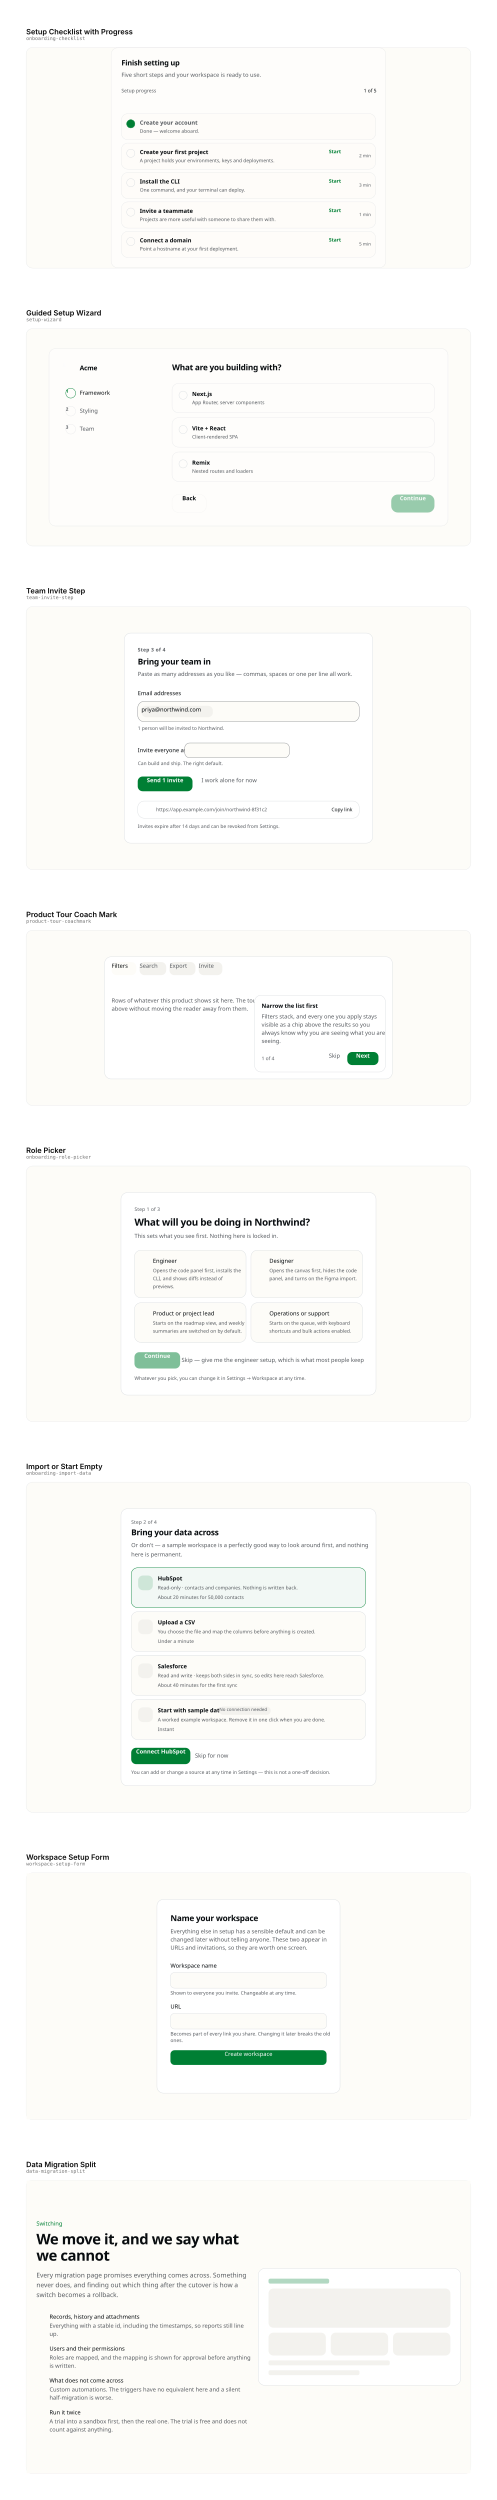
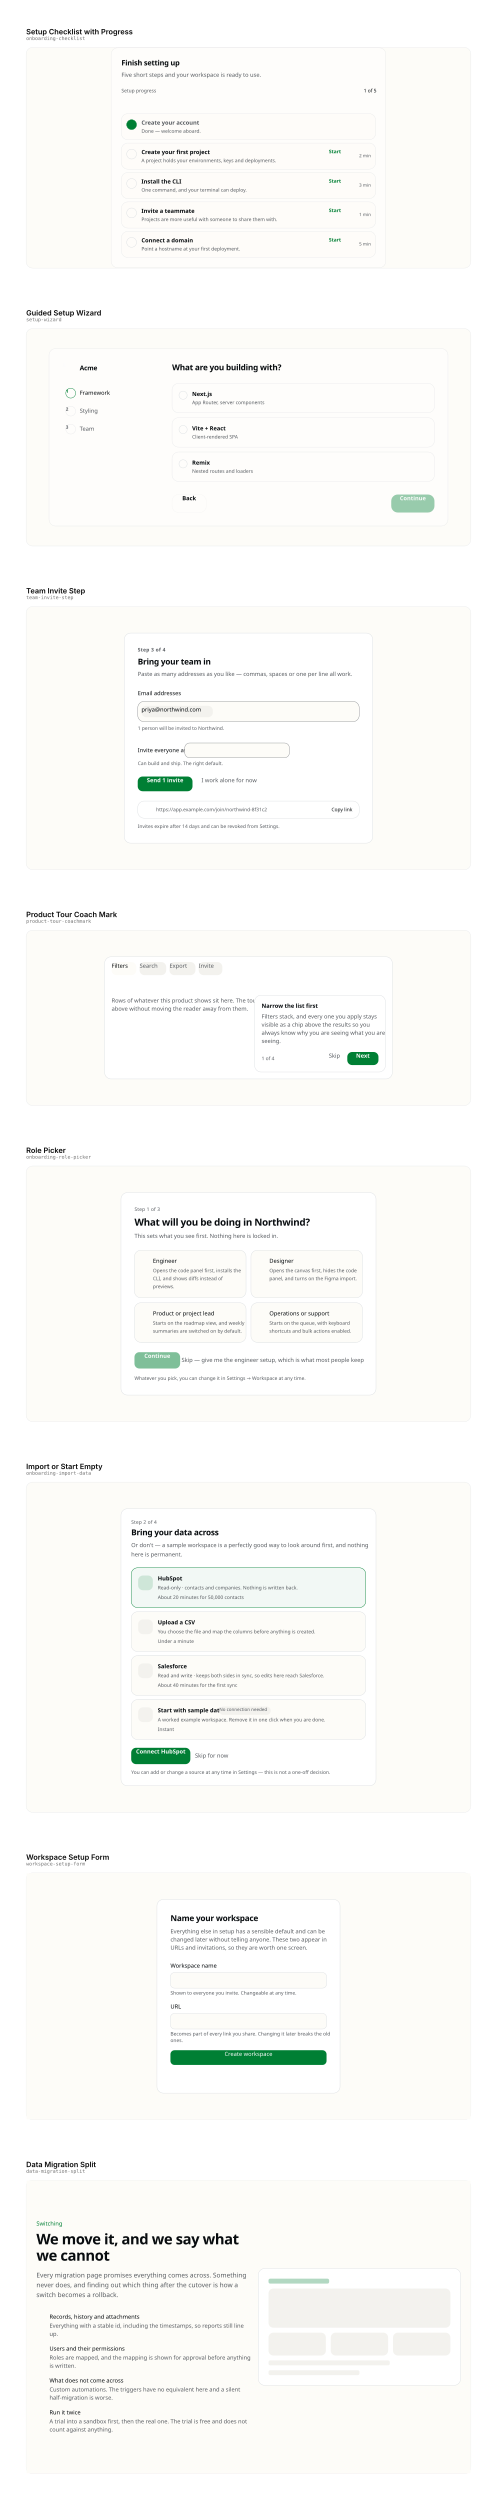
<svg xmlns="http://www.w3.org/2000/svg" width="1216" height="6117" viewBox="0 0 1216 6117" id="Hoverlab — Onboarding">
  <rect id="Background" x="0" y="0" width="1216" height="6117" fill="#ffffff" />
  <text id="Setup Checklist with Progress label" x="64" y="84" font-family="Inter, system-ui, sans-serif" font-size="18" font-weight="600" fill="#0a0a0a">Setup Checklist with Progress</text>
  <text id="onboarding-checklist id" x="64" y="98" font-family="ui-monospace, monospace" font-size="12" fill="#737373">onboarding-checklist</text>
  <g id="Setup Checklist with Progress" transform="translate(64, 116)">
    <rect id="container" x="0" y="0" width="1088" height="540" rx="16" fill="#fdfcf8" stroke="rgba(220, 222, 225, 0.6)" stroke-width="1" />
    <rect id="section" x="208" y="1" width="672" height="538" rx="16" fill="rgba(255, 255, 255, 0.4)" stroke="rgba(220, 222, 225, 0.6)" stroke-width="1" />
    <text id="Finish setting up" x="233" y="44" fill="#080c0f" font-family="ui-sans-serif, system-ui" font-size="18" font-weight="700" letter-spacing="-0.45">Finish setting up</text>
    <text id="Five short steps and your workspace is r…" x="233" y="72" fill="#575b60" font-family="ui-sans-serif, system-ui" font-size="14">Five short steps and your workspace is ready to use.</text>
    <text id="Setup progress" x="233" y="110" fill="#575b60" font-family="ui-sans-serif, system-ui" font-size="12" font-weight="500">Setup progress</text>
    <text id="1 of 5" x="825.8" y="110" fill="#080c0f" font-family="ui-sans-serif, system-ui" font-size="12" font-weight="500">1 of 5</text>
    <rect id="container 2" x="233" y="162" width="622" height="64" rx="16" fill="rgba(253, 252, 248, 0.6)" stroke="rgba(220, 222, 225, 0.6)" stroke-width="1" />
-     <rect id="button" x="246" y="177" width="20" height="20" rx="10" fill="#007f34" stroke="#007f34" stroke-width="1" />
-     <text id="Create your account" x="278" y="189" fill="#575b60" font-family="ui-sans-serif, system-ui" font-size="14" font-weight="600">Create your account</text>
-     <text id="Done — welcome aboard." x="278" y="209" fill="#575b60" font-family="ui-sans-serif, system-ui" font-size="12">Done — welcome aboard.</text>
+     <rect id="button" x="246" y="177" width="24" height="24" rx="12" fill="#007f34" stroke="#007f34" stroke-width="1" />
+     <text id="Create your account" x="282" y="189" fill="#575b60" font-family="ui-sans-serif, system-ui" font-size="14" font-weight="600">Create your account</text>
+     <text id="Done — welcome aboard." x="282" y="209" fill="#575b60" font-family="ui-sans-serif, system-ui" font-size="12">Done — welcome aboard.</text>
    <rect id="container 3" x="233" y="234" width="622" height="64" rx="16" fill="rgba(253, 252, 248, 0.6)" stroke="rgba(220, 222, 225, 0.6)" stroke-width="1" />
-     <rect id="button 2" x="246" y="249" width="20" height="20" rx="10" fill="none" stroke="#dbdee1" stroke-width="1" />
-     <text id="Create your first project" x="278" y="261" fill="#080c0f" font-family="ui-sans-serif, system-ui" font-size="14" font-weight="600">Create your first project</text>
-     <text id="A project holds your environments, keys …" x="278" y="281" fill="#575b60" font-family="ui-sans-serif, system-ui" font-size="12">A project holds your environments, keys and deployments.</text>
+     <rect id="button 2" x="246" y="249" width="24" height="24" rx="12" fill="none" stroke="#dbdee1" stroke-width="1" />
+     <text id="Create your first project" x="282" y="261" fill="#080c0f" font-family="ui-sans-serif, system-ui" font-size="14" font-weight="600">Create your first project</text>
+     <text id="A project holds your environments, keys …" x="282" y="281" fill="#575b60" font-family="ui-sans-serif, system-ui" font-size="12">A project holds your environments, keys and deployments.</text>
    <text id="Start" x="740.75" y="259" fill="#007f34" font-family="ui-sans-serif, system-ui" font-size="12" font-weight="600">Start</text>
    <text id="2 min" x="814.67" y="268.75" fill="#575b60" font-family="ui-sans-serif, system-ui" font-size="11">2 min</text>
    <rect id="container 4" x="233" y="306" width="622" height="64" rx="16" fill="rgba(253, 252, 248, 0.6)" stroke="rgba(220, 222, 225, 0.6)" stroke-width="1" />
-     <rect id="button 3" x="246" y="321" width="20" height="20" rx="10" fill="none" stroke="#dbdee1" stroke-width="1" />
-     <text id="Install the CLI" x="278" y="333" fill="#080c0f" font-family="ui-sans-serif, system-ui" font-size="14" font-weight="600">Install the CLI</text>
-     <text id="One command, and your terminal can deplo…" x="278" y="353" fill="#575b60" font-family="ui-sans-serif, system-ui" font-size="12">One command, and your terminal can deploy.</text>
+     <rect id="button 3" x="246" y="321" width="24" height="24" rx="12" fill="none" stroke="#dbdee1" stroke-width="1" />
+     <text id="Install the CLI" x="282" y="333" fill="#080c0f" font-family="ui-sans-serif, system-ui" font-size="14" font-weight="600">Install the CLI</text>
+     <text id="One command, and your terminal can deplo…" x="282" y="353" fill="#575b60" font-family="ui-sans-serif, system-ui" font-size="12">One command, and your terminal can deploy.</text>
    <text id="Start 2" x="740.75" y="331" fill="#007f34" font-family="ui-sans-serif, system-ui" font-size="12" font-weight="600">Start</text>
    <text id="3 min" x="814.67" y="340.75" fill="#575b60" font-family="ui-sans-serif, system-ui" font-size="11">3 min</text>
    <rect id="container 5" x="233" y="378" width="622" height="64" rx="16" fill="rgba(253, 252, 248, 0.6)" stroke="rgba(220, 222, 225, 0.6)" stroke-width="1" />
-     <rect id="button 4" x="246" y="393" width="20" height="20" rx="10" fill="none" stroke="#dbdee1" stroke-width="1" />
-     <text id="Invite a teammate" x="278" y="405" fill="#080c0f" font-family="ui-sans-serif, system-ui" font-size="14" font-weight="600">Invite a teammate</text>
-     <text id="Projects are more useful with someone to…" x="278" y="425" fill="#575b60" font-family="ui-sans-serif, system-ui" font-size="12">Projects are more useful with someone to share them with.</text>
+     <rect id="button 4" x="246" y="393" width="24" height="24" rx="12" fill="none" stroke="#dbdee1" stroke-width="1" />
+     <text id="Invite a teammate" x="282" y="405" fill="#080c0f" font-family="ui-sans-serif, system-ui" font-size="14" font-weight="600">Invite a teammate</text>
+     <text id="Projects are more useful with someone to…" x="282" y="425" fill="#575b60" font-family="ui-sans-serif, system-ui" font-size="12">Projects are more useful with someone to share them with.</text>
    <text id="Start 3" x="740.75" y="403" fill="#007f34" font-family="ui-sans-serif, system-ui" font-size="12" font-weight="600">Start</text>
    <text id="1 min" x="814.67" y="412.75" fill="#575b60" font-family="ui-sans-serif, system-ui" font-size="11">1 min</text>
    <rect id="container 6" x="233" y="450" width="622" height="64" rx="16" fill="rgba(253, 252, 248, 0.6)" stroke="rgba(220, 222, 225, 0.6)" stroke-width="1" />
-     <rect id="button 5" x="246" y="465" width="20" height="20" rx="10" fill="none" stroke="#dbdee1" stroke-width="1" />
-     <text id="Connect a domain" x="278" y="477" fill="#080c0f" font-family="ui-sans-serif, system-ui" font-size="14" font-weight="600">Connect a domain</text>
-     <text id="Point a hostname at your first deploymen…" x="278" y="497" fill="#575b60" font-family="ui-sans-serif, system-ui" font-size="12">Point a hostname at your first deployment.</text>
+     <rect id="button 5" x="246" y="465" width="24" height="24" rx="12" fill="none" stroke="#dbdee1" stroke-width="1" />
+     <text id="Connect a domain" x="282" y="477" fill="#080c0f" font-family="ui-sans-serif, system-ui" font-size="14" font-weight="600">Connect a domain</text>
+     <text id="Point a hostname at your first deploymen…" x="282" y="497" fill="#575b60" font-family="ui-sans-serif, system-ui" font-size="12">Point a hostname at your first deployment.</text>
    <text id="Start 4" x="740.75" y="475" fill="#007f34" font-family="ui-sans-serif, system-ui" font-size="12" font-weight="600">Start</text>
    <text id="5 min" x="814.67" y="484.75" fill="#575b60" font-family="ui-sans-serif, system-ui" font-size="11">5 min</text>
  </g>
  <text id="Guided Setup Wizard label" x="64" y="772" font-family="Inter, system-ui, sans-serif" font-size="18" font-weight="600" fill="#0a0a0a">Guided Setup Wizard</text>
  <text id="setup-wizard id" x="64" y="786" font-family="ui-monospace, monospace" font-size="12" fill="#737373">setup-wizard</text>
  <g id="Guided Setup Wizard" transform="translate(64, 804)">
    <rect id="container" x="0" y="0" width="1088" height="532" rx="16" fill="#fdfcf8" stroke="rgba(220, 222, 225, 0.6)" stroke-width="1" />
    <rect id="container 2" x="56" y="49" width="976" height="434" rx="16" fill="rgba(255, 255, 255, 0.4)" stroke="rgba(220, 222, 225, 0.6)" stroke-width="1" />
    <text id="A" x="89" y="94" fill="#fcfcfc" font-family="ui-sans-serif, system-ui" font-size="12" font-weight="900">A</text>
    <text id="Acme" x="131" y="102" fill="#080c0f" font-family="ui-sans-serif, system-ui" font-size="16" font-weight="700" letter-spacing="-0.4">Acme</text>
    <rect id="container 3" x="97" y="146" width="24" height="24" rx="12" fill="none" stroke="#007f34" stroke-width="1" />
    <text id="1" x="97" y="157" fill="#007f34" font-family="ui-sans-serif, system-ui" font-size="11" font-weight="700">1</text>
    <text id="Framework" x="131" y="162" fill="#080c0f" font-family="ui-sans-serif, system-ui" font-size="14" font-weight="500">Framework</text>
    <rect id="container 4" x="97" y="190" width="24" height="24" rx="12" fill="none" stroke="rgba(220, 222, 225, 0.6)" stroke-width="1" />
    <text id="2" x="97" y="201" fill="#575b60" font-family="ui-sans-serif, system-ui" font-size="11" font-weight="700">2</text>
    <text id="Styling" x="131" y="206" fill="#575b60" font-family="ui-sans-serif, system-ui" font-size="14" font-weight="500">Styling</text>
    <rect id="container 5" x="97" y="234" width="24" height="24" rx="12" fill="none" stroke="rgba(220, 222, 225, 0.6)" stroke-width="1" />
    <text id="3" x="97" y="245" fill="#575b60" font-family="ui-sans-serif, system-ui" font-size="11" font-weight="700">3</text>
    <text id="Team" x="131" y="250" fill="#575b60" font-family="ui-sans-serif, system-ui" font-size="14" font-weight="500">Team</text>
    <text id="What are you building with?" x="357" y="102" fill="#080c0f" font-family="ui-sans-serif, system-ui" font-size="20" font-weight="700" letter-spacing="-0.5">What are you building with?</text>
    <rect id="container 6" x="357" y="134" width="642" height="72" rx="16" fill="none" stroke="rgba(220, 222, 225, 0.6)" stroke-width="1" />
    <rect id="container 7" x="374" y="153" width="20" height="20" rx="10" fill="none" stroke="#dbdee1" stroke-width="1" />
    <text id="Next.js" x="406" y="165" fill="#080c0f" font-family="ui-sans-serif, system-ui" font-size="14" font-weight="600">Next.js</text>
    <text id="App Router, server components" x="406" y="185" fill="#575b60" font-family="ui-sans-serif, system-ui" font-size="12">App Router, server components</text>
    <rect id="container 8" x="357" y="218" width="642" height="72" rx="16" fill="none" stroke="rgba(220, 222, 225, 0.6)" stroke-width="1" />
    <rect id="container 9" x="374" y="237" width="20" height="20" rx="10" fill="none" stroke="#dbdee1" stroke-width="1" />
    <text id="Vite + React" x="406" y="249" fill="#080c0f" font-family="ui-sans-serif, system-ui" font-size="14" font-weight="600">Vite + React</text>
    <text id="Client-rendered SPA" x="406" y="269" fill="#575b60" font-family="ui-sans-serif, system-ui" font-size="12">Client-rendered SPA</text>
    <rect id="container 10" x="357" y="302" width="642" height="72" rx="16" fill="none" stroke="rgba(220, 222, 225, 0.6)" stroke-width="1" />
    <rect id="container 11" x="374" y="321" width="20" height="20" rx="10" fill="none" stroke="#dbdee1" stroke-width="1" />
    <text id="Remix" x="406" y="333" fill="#080c0f" font-family="ui-sans-serif, system-ui" font-size="14" font-weight="600">Remix</text>
    <text id="Nested routes and loaders" x="406" y="353" fill="#575b60" font-family="ui-sans-serif, system-ui" font-size="12">Nested routes and loaders</text>
    <rect id="button" x="357" y="406" width="83.7" height="44" rx="16" fill="none" stroke="rgba(220, 222, 225, 0.6)" stroke-width="1" opacity="0.4" />
    <text id="Back" x="398.85" y="420" fill="#080c0f" font-family="ui-sans-serif, system-ui" font-size="14" font-weight="600" text-anchor="middle">Back</text>
    <rect id="button 2" x="893.28" y="406" width="105.72" height="44" rx="16" fill="#007f34" opacity="0.4" />
    <text id="Continue" x="946.14" y="420" fill="#fcfcfc" font-family="ui-sans-serif, system-ui" font-size="14" font-weight="600" text-anchor="middle">Continue</text>
  </g>
  <text id="Team Invite Step label" x="64" y="1452" font-family="Inter, system-ui, sans-serif" font-size="18" font-weight="600" fill="#0a0a0a">Team Invite Step</text>
  <text id="team-invite-step id" x="64" y="1466" font-family="ui-monospace, monospace" font-size="12" fill="#737373">team-invite-step</text>
  <g id="Team Invite Step" transform="translate(64, 1484)">
    <rect id="container" x="0" y="0" width="1088" height="644" rx="16" fill="#fdfcf8" stroke="rgba(220, 222, 225, 0.6)" stroke-width="1" />
    <rect id="container 2" x="240" y="65" width="608" height="514" rx="16" fill="#ffffff" stroke="#dbdee1" stroke-width="1" />
    <text id="Step 3 of 4" x="273" y="110" fill="#575b60" font-family="ui-sans-serif, system-ui" font-size="12" font-weight="600" letter-spacing="0.6">Step 3 of 4</text>
    <text id="Bring your team in" x="273" y="142" fill="#080c0f" font-family="ui-sans-serif, system-ui" font-size="20" font-weight="700" letter-spacing="-0.5">Bring your team in</text>
    <text id="Paste as many addresses as you like — co…" x="273" y="170" fill="#575b60" font-family="ui-sans-serif, system-ui" font-size="14">Paste as many addresses as you like — commas, spaces or one per line all work.</text>
    <text id="Email addresses" x="273" y="217" fill="#080c0f" font-family="ui-sans-serif, system-ui" font-size="14" font-weight="500">Email addresses</text>
    <rect id="container 3" x="273" y="232" width="542" height="50" rx="16" fill="#fdfcf8" stroke="#8d8f92" stroke-width="1" />
    <rect id="container 4" x="282" y="243" width="174.86" height="28" rx="12" fill="#f3f2ee" />
    <text id="priya@northwind.com" x="282" y="257" fill="#080c0f" font-family="ui-sans-serif, system-ui" font-size="14">priya@northwind.com</text>
    <text id="1 person will be invited to Northwind." x="273" y="302" fill="#575b60" font-family="ui-sans-serif, system-ui" font-size="12">1 person will be invited to Northwind.</text>
    <text id="Invite everyone as" x="273" y="356.5" fill="#080c0f" font-family="ui-sans-serif, system-ui" font-size="14" font-weight="500">Invite everyone as</text>
    <rect id="field" x="388.06" y="334" width="256" height="36" rx="12" fill="#fdfcf8" stroke="#8d8f92" stroke-width="1" />
    <text id="Can build and ship. The right default." x="273" y="388" fill="#575b60" font-family="ui-sans-serif, system-ui" font-size="12">Can build and ship. The right default.</text>
    <rect id="button" x="273" y="416" width="134" height="36" rx="12" fill="#007f34" />
    <text id="Send 1 invite" x="340" y="430" fill="#fcfcfc" font-family="ui-sans-serif, system-ui" font-size="14" font-weight="600" text-anchor="middle">Send 1 invite</text>
    <text id="I work alone for now" x="496.66" y="430" fill="#575b60" font-family="ui-sans-serif, system-ui" font-size="14" font-weight="500" text-anchor="middle">I work alone for now</text>
    <rect id="container 5" x="273" y="476" width="542" height="42" rx="16" fill="none" stroke="#dbdee1" stroke-width="1" />
    <text id="https://app.example.com/join/northwind-8…" x="318" y="501" fill="#575b60" font-family="&quot;JetBrains Mono&quot;, &quot;JetBrains Mono Fallback&quot;" font-size="12">https://app.example.com/join/northwind-8f31c2</text>
    <text id="Copy link" x="772.59" y="501" fill="#080c0f" font-family="ui-sans-serif, system-ui" font-size="12" font-weight="500" text-anchor="middle">Copy link</text>
    <text id="Invites expire after 14 days and can be …" x="273" y="542" fill="#575b60" font-family="ui-sans-serif, system-ui" font-size="12">Invites expire after 14 days and can be revoked from Settings.</text>
  </g>
  <text id="Product Tour Coach Mark label" x="64" y="2244" font-family="Inter, system-ui, sans-serif" font-size="18" font-weight="600" fill="#0a0a0a">Product Tour Coach Mark</text>
  <text id="product-tour-coachmark id" x="64" y="2258" font-family="ui-monospace, monospace" font-size="12" fill="#737373">product-tour-coachmark</text>
  <g id="Product Tour Coach Mark" transform="translate(64, 2276)">
    <rect id="container" x="0" y="0" width="1088" height="429" rx="16" fill="#fdfcf8" stroke="rgba(220, 222, 225, 0.6)" stroke-width="1" />
    <rect id="container 2" x="192" y="65" width="704" height="299" rx="16" fill="#ffffff" stroke="#dbdee1" stroke-width="1" />
    <rect id="container 3" x="209" y="78" width="60.5" height="32" rx="12" fill="#fdfcf8" />
    <text id="Filters" x="209" y="92" fill="#080c0f" font-family="ui-sans-serif, system-ui" font-size="14">Filters</text>
    <rect id="container 4" x="277.5" y="78" width="65.14" height="32" rx="12" fill="#f3f2ee" />
    <text id="Search" x="277.5" y="92" fill="#575b60" font-family="ui-sans-serif, system-ui" font-size="14">Search</text>
    <rect id="container 5" x="350.64" y="78" width="63.56" height="32" rx="12" fill="#f3f2ee" />
    <text id="Export" x="350.64" y="92" fill="#575b60" font-family="ui-sans-serif, system-ui" font-size="14">Export</text>
    <rect id="container 6" x="422.2" y="78" width="57.81" height="32" rx="12" fill="#f3f2ee" />
    <text id="Invite" x="422.2" y="92" fill="#575b60" font-family="ui-sans-serif, system-ui" font-size="14">Invite</text>
    <text id="Rows of whatever this product shows sit …" x="209" y="177" fill="#575b60" font-family="ui-sans-serif, system-ui" font-size="14">Rows of whatever this product shows sit here. The tour points at the controls</text>
    <text id="above without moving the reader away fro…" x="209" y="197" fill="#575b60" font-family="ui-sans-serif, system-ui" font-size="14">above without moving the reader away from them.</text>
    <rect id="dialog" x="559" y="159" width="320" height="188" rx="16" fill="#ffffff" stroke="#dbdee1" stroke-width="1" />
    <text id="Narrow the list first" x="576" y="190" fill="#080c0f" font-family="ui-sans-serif, system-ui" font-size="14" font-weight="600">Narrow the list first</text>
    <text id="Filters stack, and every one you apply s…" x="576" y="216" fill="#575b60" font-family="ui-sans-serif, system-ui" font-size="14">Filters stack, and every one you apply stays</text>
    <text id="visible as a chip above the results so y…" x="576" y="236" fill="#575b60" font-family="ui-sans-serif, system-ui" font-size="14">visible as a chip above the results so you</text>
    <text id="always know why you are seeing what you …" x="576" y="256" fill="#575b60" font-family="ui-sans-serif, system-ui" font-size="14">always know why you are seeing what you are</text>
    <text id="seeing." x="576" y="276" fill="#575b60" font-family="ui-sans-serif, system-ui" font-size="14">seeing.</text>
    <text id="1 of 4" x="576" y="318" fill="#575b60" font-family="ui-sans-serif, system-ui" font-size="12">1 of 4</text>
    <text id="Skip" x="754.21" y="312" fill="#575b60" font-family="ui-sans-serif, system-ui" font-size="14" font-weight="500" text-anchor="middle">Skip</text>
    <rect id="button" x="785.75" y="298" width="76.25" height="32" rx="12" fill="#007f34" />
    <text id="Next" x="823.88" y="312" fill="#fcfcfc" font-family="ui-sans-serif, system-ui" font-size="14" font-weight="600" text-anchor="middle">Next</text>
  </g>
  <text id="Role Picker label" x="64" y="2821" font-family="Inter, system-ui, sans-serif" font-size="18" font-weight="600" fill="#0a0a0a">Role Picker</text>
  <text id="onboarding-role-picker id" x="64" y="2835" font-family="ui-monospace, monospace" font-size="12" fill="#737373">onboarding-role-picker</text>
  <g id="Role Picker" transform="translate(64, 2853)">
    <rect id="container" x="0" y="0" width="1088" height="625.5" rx="16" fill="#fdfcf8" stroke="rgba(220, 222, 225, 0.6)" stroke-width="1" />
    <rect id="container 2" x="232" y="65" width="624" height="495.5" rx="16" fill="#ffffff" stroke="#dbdee1" stroke-width="1" />
    <text id="Step 1 of 3" x="265" y="110" fill="#575b60" font-family="ui-sans-serif, system-ui" font-size="12" font-weight="500" letter-spacing="0.3">Step 1 of 3</text>
    <text id="What will you be doing in Northwind?" x="265" y="146" fill="#080c0f" font-family="ui-sans-serif, system-ui" font-size="24" font-weight="600" letter-spacing="-0.6">What will you be doing in Northwind?</text>
    <text id="This sets what you see first. Nothing he…" x="265" y="176" fill="#575b60" font-family="ui-sans-serif, system-ui" font-size="14">This sets what you see first. Nothing here is locked in.</text>
    <rect id="container 3" x="265" y="206" width="273" height="116.5" rx="16" fill="#fdfcf8" stroke="#dbdee1" stroke-width="1" />
    <text id="Engineer" x="310" y="237" fill="#080c0f" font-family="ui-sans-serif, system-ui" font-size="14" font-weight="500">Engineer</text>
    <text id="Opens the code panel first, installs the" x="310" y="260" fill="#575b60" font-family="ui-sans-serif, system-ui" font-size="12">Opens the code panel first, installs the</text>
    <text id="CLI, and shows diffs instead of" x="310" y="279.5" fill="#575b60" font-family="ui-sans-serif, system-ui" font-size="12">CLI, and shows diffs instead of</text>
    <text id="previews." x="310" y="299" fill="#575b60" font-family="ui-sans-serif, system-ui" font-size="12">previews.</text>
    <rect id="container 4" x="550" y="206" width="273" height="116.5" rx="16" fill="#fdfcf8" stroke="#dbdee1" stroke-width="1" />
    <text id="Designer" x="595" y="237" fill="#080c0f" font-family="ui-sans-serif, system-ui" font-size="14" font-weight="500">Designer</text>
    <text id="Opens the canvas first, hides the code" x="595" y="260" fill="#575b60" font-family="ui-sans-serif, system-ui" font-size="12">Opens the canvas first, hides the code</text>
    <text id="panel, and turns on the Figma import." x="595" y="279.5" fill="#575b60" font-family="ui-sans-serif, system-ui" font-size="12">panel, and turns on the Figma import.</text>
    <rect id="container 5" x="265" y="334.5" width="273" height="97" rx="16" fill="#fdfcf8" stroke="#dbdee1" stroke-width="1" />
    <text id="Product or project lead" x="310" y="365.5" fill="#080c0f" font-family="ui-sans-serif, system-ui" font-size="14" font-weight="500">Product or project lead</text>
    <text id="Starts on the roadmap view, and weekly" x="310" y="388.5" fill="#575b60" font-family="ui-sans-serif, system-ui" font-size="12">Starts on the roadmap view, and weekly</text>
    <text id="summaries are switched on by default." x="310" y="408" fill="#575b60" font-family="ui-sans-serif, system-ui" font-size="12">summaries are switched on by default.</text>
    <rect id="container 6" x="550" y="334.5" width="273" height="97" rx="16" fill="#fdfcf8" stroke="#dbdee1" stroke-width="1" />
    <text id="Operations or support" x="595" y="365.5" fill="#080c0f" font-family="ui-sans-serif, system-ui" font-size="14" font-weight="500">Operations or support</text>
    <text id="Starts on the queue, with keyboard" x="595" y="388.5" fill="#575b60" font-family="ui-sans-serif, system-ui" font-size="12">Starts on the queue, with keyboard</text>
    <text id="shortcuts and bulk actions enabled." x="595" y="408" fill="#575b60" font-family="ui-sans-serif, system-ui" font-size="12">shortcuts and bulk actions enabled.</text>
    <rect id="button" x="265" y="455.5" width="111.72" height="40" rx="12" fill="#007f34" opacity="0.5" />
    <text id="Continue" x="320.86" y="469.5" fill="#fcfcfc" font-family="ui-sans-serif, system-ui" font-size="14" font-weight="600" text-anchor="middle">Continue</text>
    <text id="Skip — give me the engineer setup, which…" x="603.28" y="479.5" fill="#575b60" font-family="ui-sans-serif, system-ui" font-size="14" text-anchor="middle">Skip — give me the engineer setup, which is what most people keep</text>
    <text id="Whatever you pick, you can change it in …" x="265" y="523.5" fill="#575b60" font-family="ui-sans-serif, system-ui" font-size="12">Whatever you pick, you can change it in Settings → Workspace at any time.</text>
  </g>
  <text id="Import or Start Empty label" x="64" y="3594.5" font-family="Inter, system-ui, sans-serif" font-size="18" font-weight="600" fill="#0a0a0a">Import or Start Empty</text>
  <text id="onboarding-import-data id" x="64" y="3608.5" font-family="ui-monospace, monospace" font-size="12" fill="#737373">onboarding-import-data</text>
  <g id="Import or Start Empty" transform="translate(64, 3626.5)">
    <rect id="container" x="0" y="0" width="1088" height="808" rx="16" fill="#fdfcf8" stroke="rgba(220, 222, 225, 0.6)" stroke-width="1" />
    <rect id="container 2" x="232" y="65" width="624" height="678" rx="16" fill="#ffffff" stroke="#dbdee1" stroke-width="1" />
    <text id="Step 2 of 4" x="257" y="102" fill="#575b60" font-family="ui-sans-serif, system-ui" font-size="12" font-weight="500" letter-spacing="0.3">Step 2 of 4</text>
    <text id="Bring your data across" x="257" y="130" fill="#080c0f" font-family="ui-sans-serif, system-ui" font-size="20" font-weight="600" letter-spacing="-0.5">Bring your data across</text>
    <text id="Or don't — a sample workspace is a perfe…" x="257" y="159" fill="#575b60" font-family="ui-sans-serif, system-ui" font-size="14">Or don't — a sample workspace is a perfectly good way to look around first, and nothing</text>
    <text id="here is permanent." x="257" y="181.75" fill="#575b60" font-family="ui-sans-serif, system-ui" font-size="14">here is permanent.</text>
    <rect id="radio" x="257" y="209.5" width="574" height="97.5" rx="16" fill="rgba(0, 118, 59, 0.051)" stroke="#007f34" stroke-width="1" />
    <rect id="container 3" x="274" y="228.5" width="36" height="36" rx="12" fill="rgba(0, 128, 54, 0.149)" />
    <text id="HubSpot" x="322" y="240.5" fill="#080c0f" font-family="ui-sans-serif, system-ui" font-size="14" font-weight="600">HubSpot</text>
    <text id="Read-only · contacts and companies. Noth…" x="322" y="262.5" fill="#575b60" font-family="ui-sans-serif, system-ui" font-size="12">Read-only · contacts and companies. Nothing is written back.</text>
    <text id="About 20 minutes for 50,000 contacts" x="322" y="286" fill="#575b60" font-family="ui-sans-serif, system-ui" font-size="12">About 20 minutes for 50,000 contacts</text>
    <rect id="radio 2" x="257" y="317" width="574" height="97.5" rx="16" fill="#fdfcf8" stroke="#dbdee1" stroke-width="1" />
    <rect id="container 4" x="274" y="336" width="36" height="36" rx="12" fill="#f3f2ee" />
    <text id="Upload a CSV" x="322" y="348" fill="#080c0f" font-family="ui-sans-serif, system-ui" font-size="14" font-weight="600">Upload a CSV</text>
    <text id="You choose the file and map the columns …" x="322" y="370" fill="#575b60" font-family="ui-sans-serif, system-ui" font-size="12">You choose the file and map the columns before anything is created.</text>
    <text id="Under a minute" x="322" y="393.5" fill="#575b60" font-family="ui-sans-serif, system-ui" font-size="12">Under a minute</text>
    <rect id="radio 3" x="257" y="424.5" width="574" height="97.5" rx="16" fill="#fdfcf8" stroke="#dbdee1" stroke-width="1" />
    <rect id="container 5" x="274" y="443.5" width="36" height="36" rx="12" fill="#f3f2ee" />
    <text id="Salesforce" x="322" y="455.5" fill="#080c0f" font-family="ui-sans-serif, system-ui" font-size="14" font-weight="600">Salesforce</text>
    <text id="Read and write · keeps both sides in syn…" x="322" y="477.5" fill="#575b60" font-family="ui-sans-serif, system-ui" font-size="12">Read and write · keeps both sides in sync, so edits here reach Salesforce.</text>
    <text id="About 40 minutes for the first sync" x="322" y="501" fill="#575b60" font-family="ui-sans-serif, system-ui" font-size="12">About 40 minutes for the first sync</text>
    <rect id="radio 4" x="257" y="532" width="574" height="98" rx="16" fill="#fdfcf8" stroke="#dbdee1" stroke-width="1" />
    <rect id="container 6" x="274" y="551" width="36" height="36" rx="12" fill="#f3f2ee" />
    <text id="Start with sample data" x="322" y="563.25" fill="#080c0f" font-family="ui-sans-serif, system-ui" font-size="14" font-weight="600">Start with sample data</text>
    <rect id="container 7" x="472.63" y="549" width="125.7" height="20.5" rx="10" fill="#f3f2ee" />
    <text id="No connection needed" x="472.63" y="560" fill="#575b60" font-family="ui-sans-serif, system-ui" font-size="11" font-weight="500">No connection needed</text>
    <text id="A worked example workspace. Remove it in…" x="322" y="585.5" fill="#575b60" font-family="ui-sans-serif, system-ui" font-size="12">A worked example workspace. Remove it in one click when you are done.</text>
    <text id="Instant" x="322" y="609" fill="#575b60" font-family="ui-sans-serif, system-ui" font-size="12">Instant</text>
    <rect id="button" x="257" y="650" width="144.7" height="40" rx="12" fill="#007f34" />
    <text id="Connect HubSpot" x="329.35" y="664" fill="#fcfcfc" font-family="ui-sans-serif, system-ui" font-size="14" font-weight="600" text-anchor="middle">Connect HubSpot</text>
    <text id="Skip for now" x="453.83" y="674" fill="#575b60" font-family="ui-sans-serif, system-ui" font-size="14" font-weight="500" text-anchor="middle">Skip for now</text>
    <text id="You can add or change a source at any ti…" x="257" y="714" fill="#575b60" font-family="ui-sans-serif, system-ui" font-size="12">You can add or change a source at any time in Settings — this is not a one-off decision.</text>
  </g>
  <text id="Workspace Setup Form label" x="64" y="4550.5" font-family="Inter, system-ui, sans-serif" font-size="18" font-weight="600" fill="#0a0a0a">Workspace Setup Form</text>
  <text id="workspace-setup-form id" x="64" y="4564.5" font-family="ui-monospace, monospace" font-size="12" fill="#737373">workspace-setup-form</text>
  <g id="Workspace Setup Form" transform="translate(64, 4582.5)">
    <rect id="container" x="0" y="0" width="1088" height="604" rx="16" fill="#fdfcf8" stroke="rgba(220, 222, 225, 0.6)" stroke-width="1" />
    <rect id="section" x="1" y="1" width="1086" height="602" fill="#fdfcf8" />
    <rect id="container 2" x="320" y="65" width="448" height="474" rx="16" fill="#ffffff" stroke="#dbdee1" stroke-width="1" />
    <text id="Name your workspace" x="353" y="118" fill="#080c0f" font-family="ui-sans-serif, system-ui" font-size="20" font-weight="600" letter-spacing="-0.5">Name your workspace</text>
    <text id="Everything else in setup has a sensible …" x="353" y="148" fill="#575b60" font-family="ui-sans-serif, system-ui" font-size="14">Everything else in setup has a sensible default and can be</text>
    <text id="changed later without telling anyone. Th…" x="353" y="168" fill="#575b60" font-family="ui-sans-serif, system-ui" font-size="14">changed later without telling anyone. These two appear in</text>
    <text id="URLs and invitations, so they are worth …" x="353" y="188" fill="#575b60" font-family="ui-sans-serif, system-ui" font-size="14">URLs and invitations, so they are worth one screen.</text>
    <text id="Workspace name" x="353" y="232" fill="#080c0f" font-family="ui-sans-serif, system-ui" font-size="14" font-weight="500">Workspace name</text>
    <rect id="field" x="353" y="244" width="382" height="38" rx="10" fill="#fdfcf8" stroke="#dbdee1" stroke-width="1" />
    <text id="Shown to everyone you invite. Changeable…" x="353" y="298" fill="#575b60" font-family="ui-sans-serif, system-ui" font-size="12">Shown to everyone you invite. Changeable at any time.</text>
    <text id="URL" x="353" y="332" fill="#080c0f" font-family="ui-sans-serif, system-ui" font-size="14" font-weight="500">URL</text>
    <rect id="field 2" x="353" y="344" width="382" height="38" rx="10" fill="#fdfcf8" stroke="#dbdee1" stroke-width="1" />
    <text id="Becomes part of every link you share. Ch…" x="353" y="398" fill="#575b60" font-family="ui-sans-serif, system-ui" font-size="12">Becomes part of every link you share. Changing it later breaks the old</text>
    <text id="ones." x="353" y="414" fill="#575b60" font-family="ui-sans-serif, system-ui" font-size="12">ones.</text>
    <rect id="button" x="353" y="434" width="382" height="36" rx="10" fill="#007f34" />
    <text id="Create workspace" x="544" y="448" fill="#fcfcfc" font-family="ui-sans-serif, system-ui" font-size="14" font-weight="500" text-anchor="middle">Create workspace</text>
  </g>
  <text id="Data Migration Split label" x="64" y="5302.5" font-family="Inter, system-ui, sans-serif" font-size="18" font-weight="600" fill="#0a0a0a">Data Migration Split</text>
  <text id="data-migration-split id" x="64" y="5316.5" font-family="ui-monospace, monospace" font-size="12" fill="#737373">data-migration-split</text>
  <g id="Data Migration Split" transform="translate(64, 5334.5)">
    <rect id="container" x="0" y="0" width="1088" height="718" rx="16" fill="#fdfcf8" stroke="rgba(220, 222, 225, 0.6)" stroke-width="1" />
    <rect id="section" x="1" y="1" width="1086" height="716" fill="#fdfcf8" />
    <text id="Switching" x="25" y="111" fill="#007f34" font-family="ui-sans-serif, system-ui" font-size="14" font-weight="500">Switching</text>
    <text id="We move it, and we say what" x="25" y="157" fill="#080c0f" font-family="ui-sans-serif, system-ui" font-size="36" font-weight="600" letter-spacing="-0.9">We move it, and we say what</text>
    <text id="we cannot" x="25" y="197" fill="#080c0f" font-family="ui-sans-serif, system-ui" font-size="36" font-weight="600" letter-spacing="-0.9">we cannot</text>
    <text id="Every migration page promises everything…" x="25" y="238" fill="#575b60" font-family="ui-sans-serif, system-ui" font-size="16">Every migration page promises everything comes across. Something</text>
    <text id="never does, and finding out which thing …" x="25" y="262" fill="#575b60" font-family="ui-sans-serif, system-ui" font-size="16">never does, and finding out which thing after the cutover is how a</text>
    <text id="switch becomes a rollback." x="25" y="286" fill="#575b60" font-family="ui-sans-serif, system-ui" font-size="16">switch becomes a rollback.</text>
    <text id="Records, history and attachments" x="57" y="339" fill="#080c0f" font-family="ui-sans-serif, system-ui" font-size="14" font-weight="500">Records, history and attachments</text>
    <text id="Everything with a stable id, including t…" x="57" y="361" fill="#575b60" font-family="ui-sans-serif, system-ui" font-size="14">Everything with a stable id, including the timestamps, so reports still line</text>
    <text id="up." x="57" y="381" fill="#575b60" font-family="ui-sans-serif, system-ui" font-size="14">up.</text>
    <text id="Users and their permissions" x="57" y="417" fill="#080c0f" font-family="ui-sans-serif, system-ui" font-size="14" font-weight="500">Users and their permissions</text>
    <text id="Roles are mapped, and the mapping is sho…" x="57" y="439" fill="#575b60" font-family="ui-sans-serif, system-ui" font-size="14">Roles are mapped, and the mapping is shown for approval before anything</text>
    <text id="is written." x="57" y="459" fill="#575b60" font-family="ui-sans-serif, system-ui" font-size="14">is written.</text>
    <text id="What does not come across" x="57" y="495" fill="#080c0f" font-family="ui-sans-serif, system-ui" font-size="14" font-weight="500">What does not come across</text>
    <text id="Custom automations. The triggers have no…" x="57" y="517" fill="#575b60" font-family="ui-sans-serif, system-ui" font-size="14">Custom automations. The triggers have no equivalent here and a silent</text>
    <text id="half-migration is worse." x="57" y="537" fill="#575b60" font-family="ui-sans-serif, system-ui" font-size="14">half-migration is worse.</text>
    <text id="Run it twice" x="57" y="573" fill="#080c0f" font-family="ui-sans-serif, system-ui" font-size="14" font-weight="500">Run it twice</text>
    <text id="A trial into a sandbox first, then the r…" x="57" y="595" fill="#575b60" font-family="ui-sans-serif, system-ui" font-size="14">A trial into a sandbox first, then the real one. The trial is free and does not</text>
    <text id="count against anything." x="57" y="615" fill="#575b60" font-family="ui-sans-serif, system-ui" font-size="14">count against anything.</text>
    <rect id="container 2" x="568" y="216" width="495" height="286" rx="16" fill="#ffffff" stroke="#dbdee1" stroke-width="1" />
    <rect id="container 3" x="593" y="241" width="148.33" height="12" rx="4" fill="rgba(0, 126, 53, 0.302)" />
    <rect id="container 4" x="593" y="265" width="445" height="96" rx="12" fill="#f3f2ee" />
    <rect id="container 5" x="593" y="373" width="140.33" height="56" rx="12" fill="#f3f2ee" />
    <rect id="container 6" x="745.33" y="373" width="140.33" height="56" rx="12" fill="#f3f2ee" />
    <rect id="container 7" x="897.66" y="373" width="140.33" height="56" rx="12" fill="#f3f2ee" />
    <rect id="container 8" x="593" y="441" width="296.66" height="12" rx="4" fill="#f3f2ee" />
    <rect id="container 9" x="593" y="465" width="222.5" height="12" rx="4" fill="#f3f2ee" />
  </g>
</svg>
